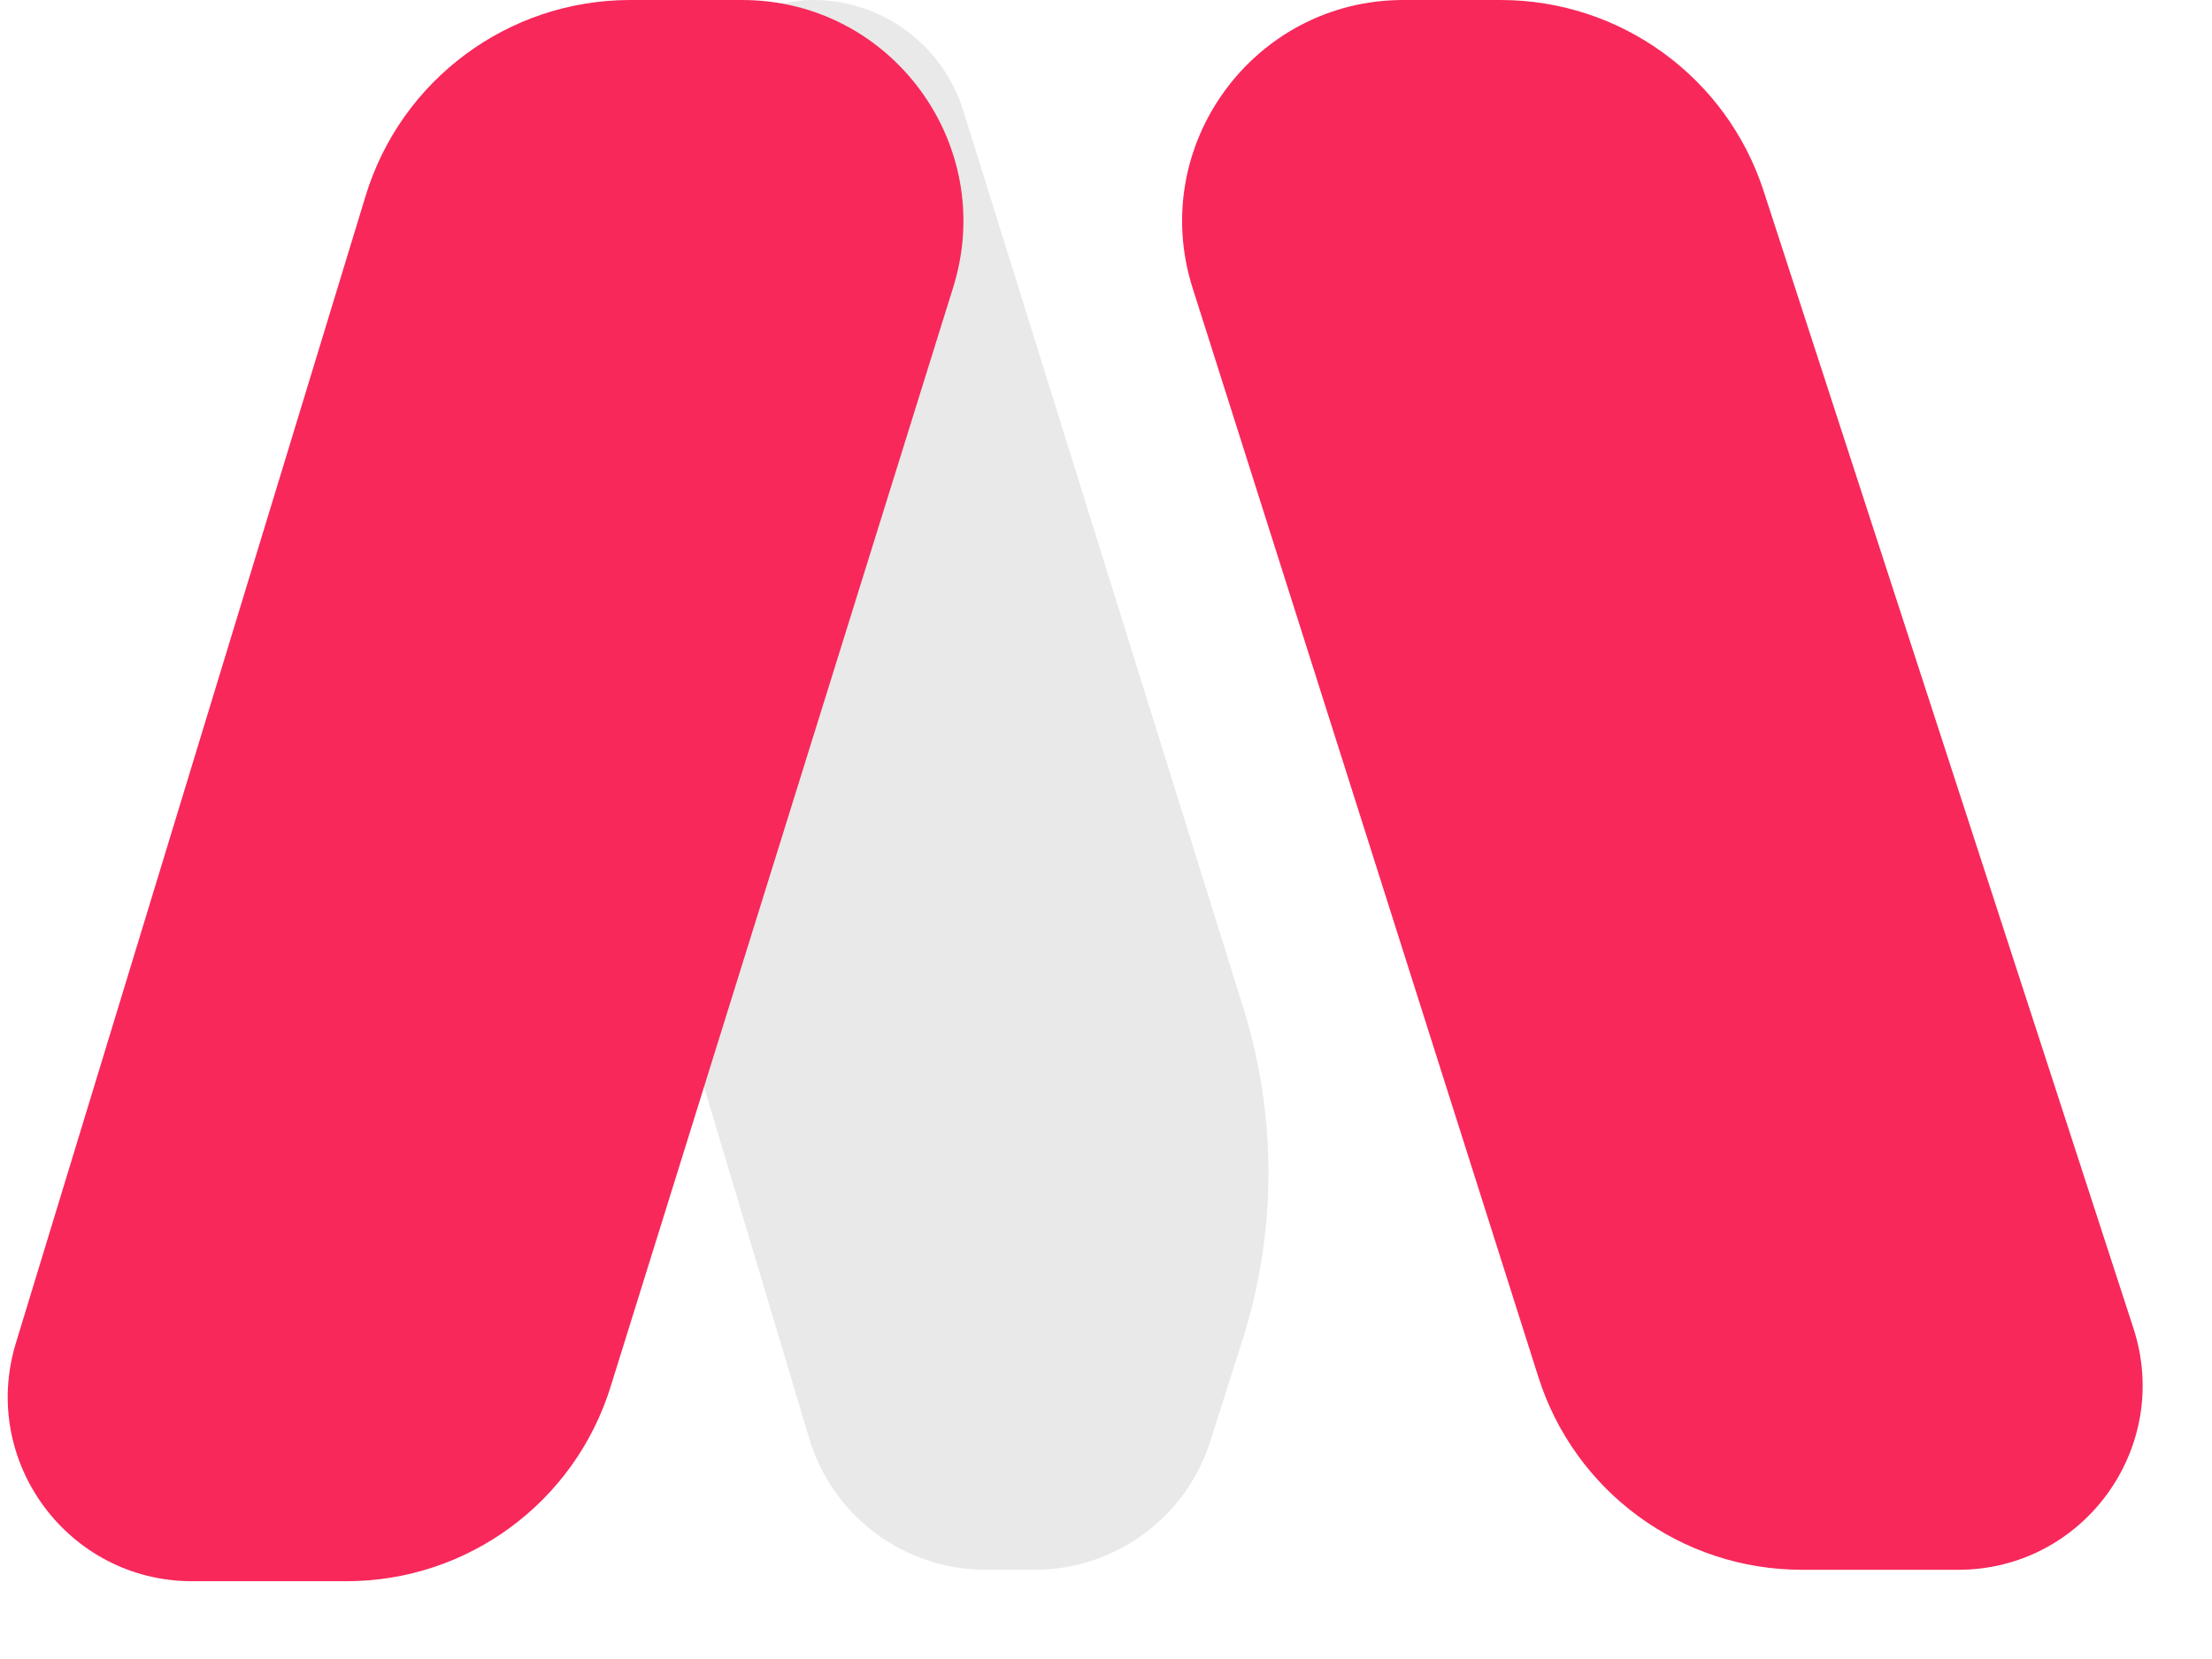
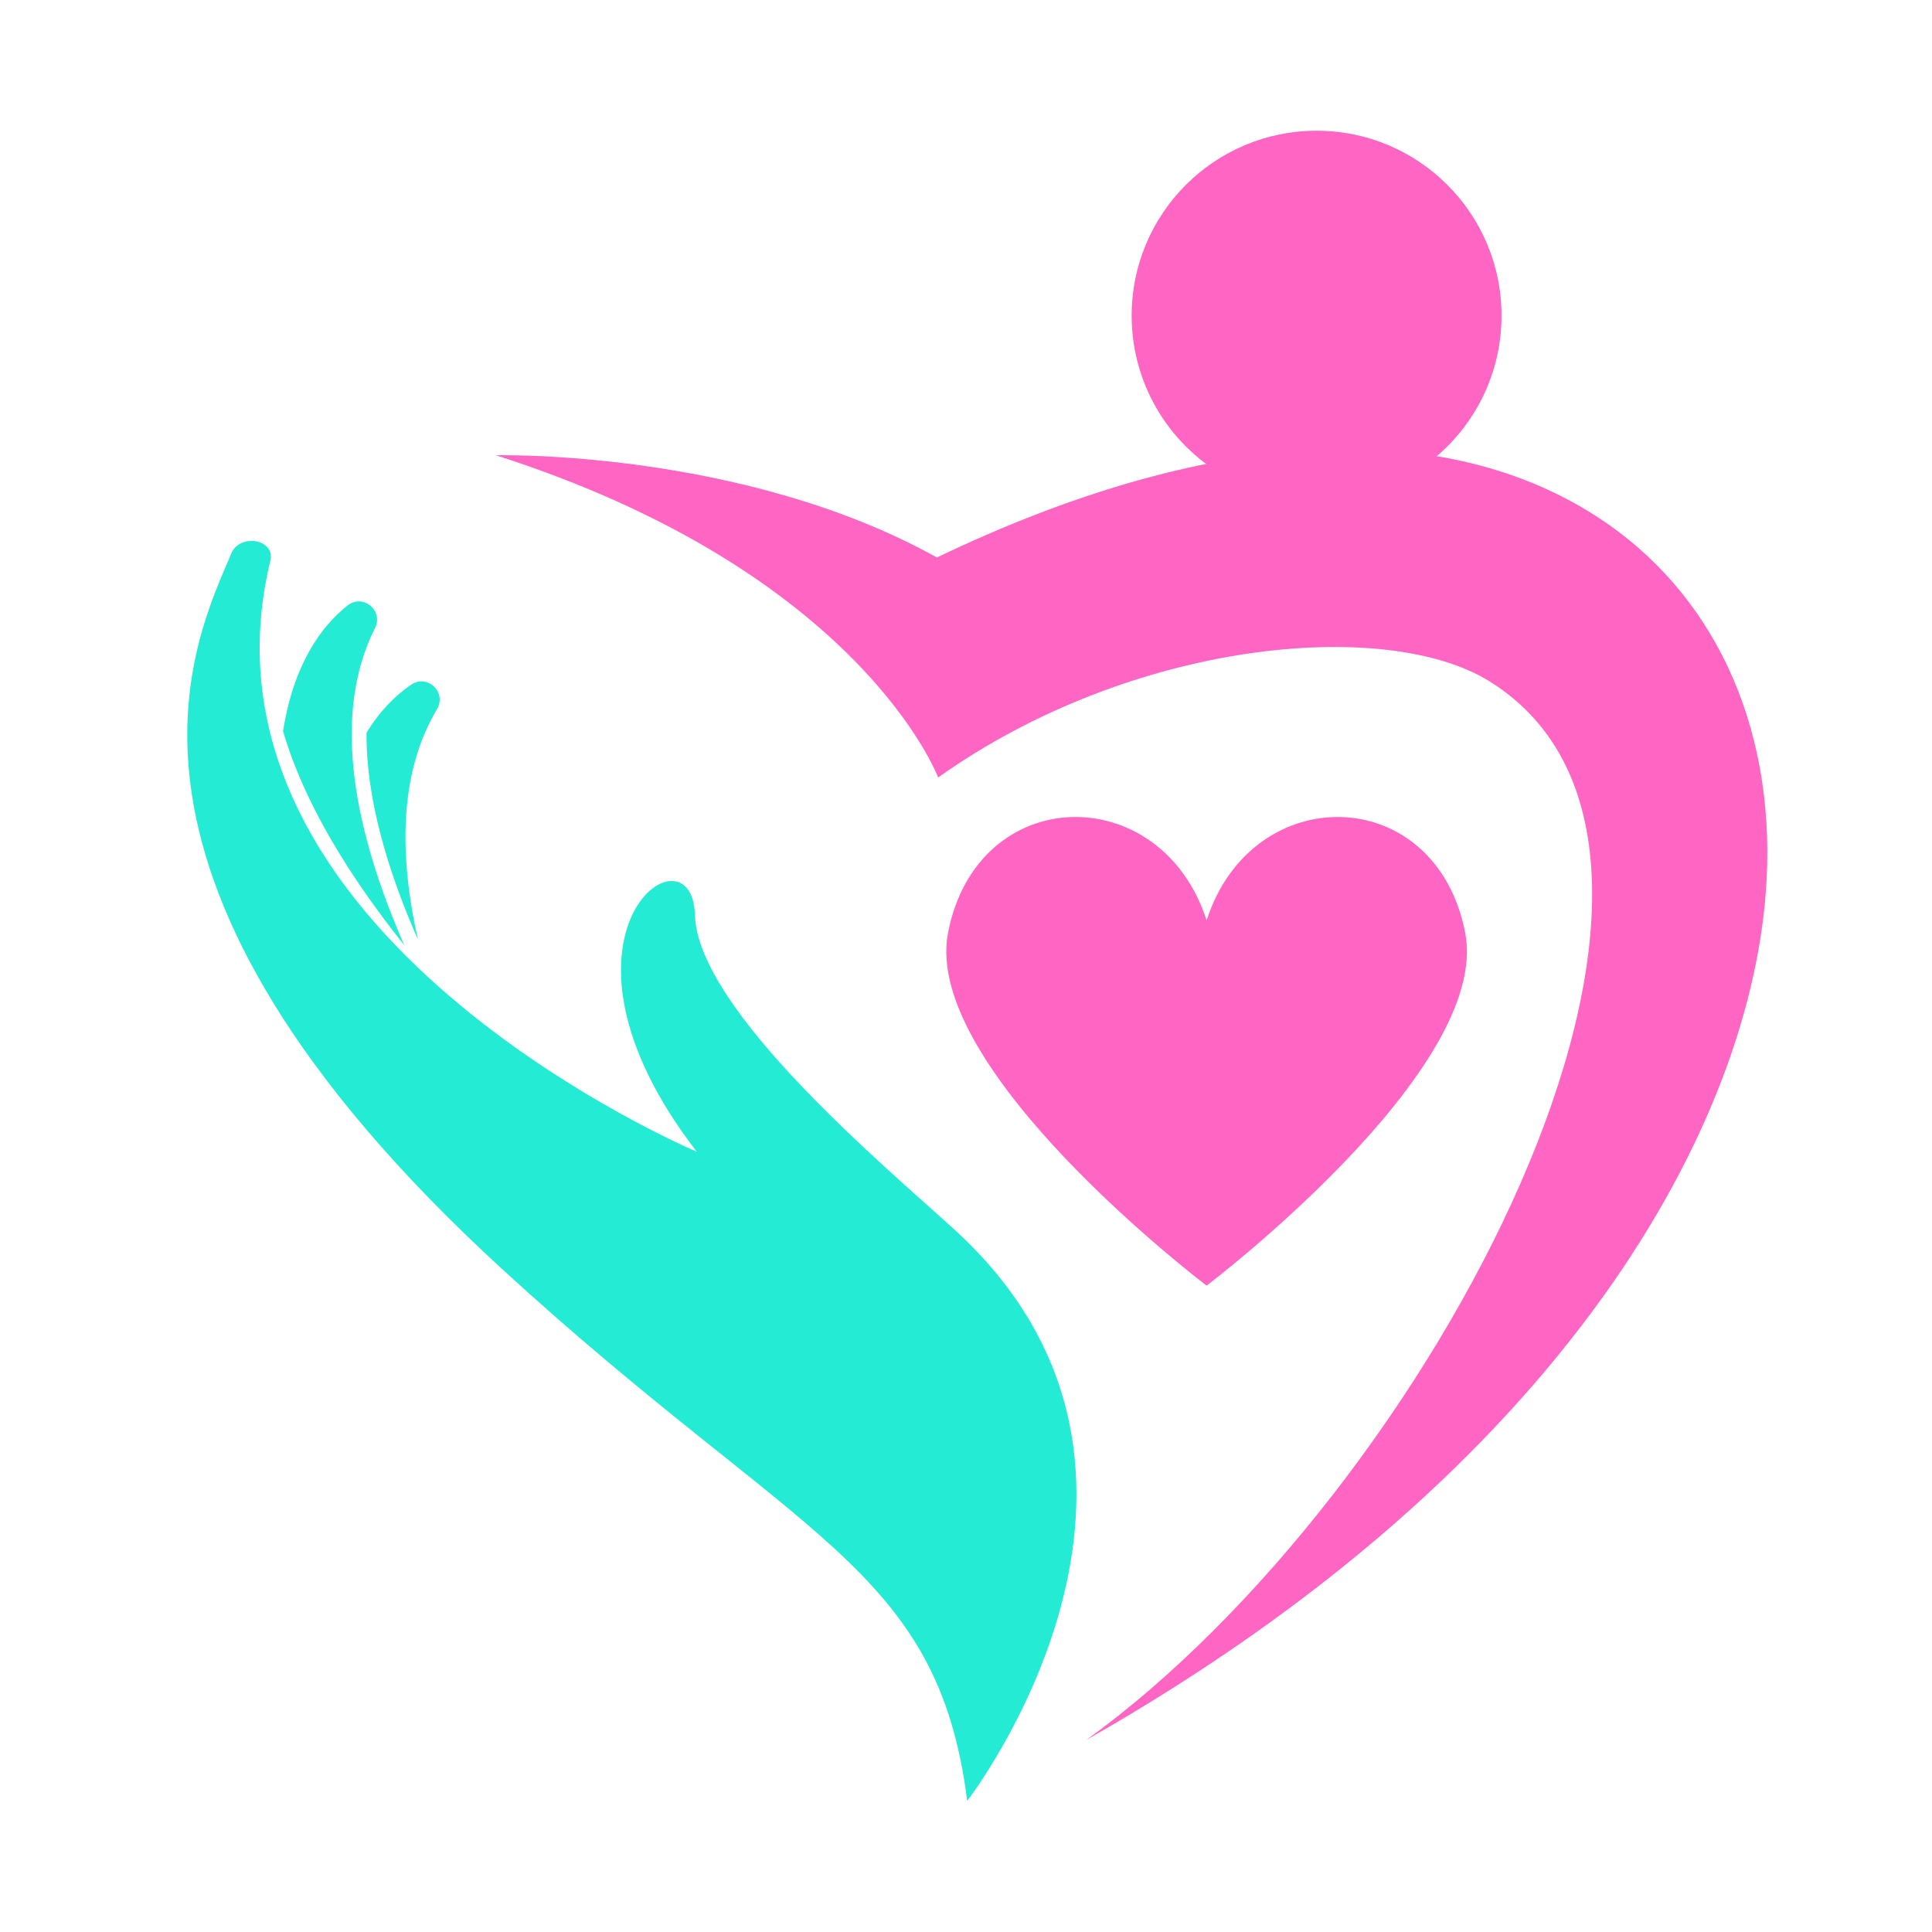
- <svg xmlns="http://www.w3.org/2000/svg" width="24" height="18" viewBox="0 0 24 18" fill="none">
-   <path d="M19.135 2.072L23.148 14.413C23.569 15.706 22.605 17.032 21.247 17.032H19.55C18.243 17.032 17.086 16.186 16.691 14.94L12.94 3.126C12.448 1.579 13.604 0 15.227 0H16.282C17.582 0 18.734 0.837 19.135 2.072Z" fill="#F8285A" />
-   <path d="M13.49 10.936L10.45 1.196C10.227 0.485 9.569 0 8.823 0C8.097 0 7.499 0.569 7.462 1.294L7.101 8.381C7.054 9.293 7.164 10.206 7.426 11.081L8.779 15.605C9.032 16.452 9.811 17.032 10.695 17.032H11.225C12.096 17.032 12.867 16.469 13.131 15.639L13.479 14.546C13.854 13.373 13.857 12.112 13.49 10.936Z" fill="#E9E9E9" />
-   <path d="M6.837 0H8.052C9.67 0 10.824 1.569 10.343 3.114L6.624 15.049C6.233 16.302 5.073 17.156 3.76 17.156H2.085C0.742 17.156 -0.22 15.858 0.172 14.573L3.967 2.125C4.352 0.863 5.517 0 6.837 0Z" fill="#F8285A" />
+ <svg xmlns="http://www.w3.org/2000/svg" width="2000" zoomAndPan="magnify" viewBox="0 0 1500 1500" height="2000" preserveAspectRatio="xMidYMid meet" version="1.0">
+   <defs>
+     <clipPath id="9fbf17321c">
+       <path d="M 145 419 L 836 419 L 836 1398.691 L 145 1398.691 Z M 145 419 " clip-rule="nonzero" />
+     </clipPath>
+     <clipPath id="e346b1ebee">
+       <path d="M 878 101.191 L 1166 101.191 L 1166 389 L 878 389 Z M 878 101.191 " clip-rule="nonzero" />
+     </clipPath>
+   </defs>
+   <path fill="#24ebd3" d="M 219.754 567.645 C 228.031 515.688 249.145 486.512 269.766 470.152 C 281.77 460.625 298.004 474.016 291.105 487.715 C 256.258 556.918 276.324 648.148 313.914 733.93 C 271.938 681.34 236.18 624.027 219.754 567.645 " fill-opacity="1" fill-rule="nonzero" />
+   <g clip-path="url(#9fbf17321c)">
+     <path fill="#24ebd3" d="M 741.285 954.898 C 689.164 907.266 541.645 784.422 539.547 710.363 C 537.438 636.32 410.539 724.871 540.922 894.172 C 540.922 894.172 139.441 725.098 209.91 435.301 C 213.953 418.672 186.258 413.809 179.625 429.578 C 150.902 497.836 57.047 680.508 390.699 986.086 C 620.555 1196.594 727.879 1215.988 750.938 1398.18 C 750.938 1398.18 948.027 1143.828 741.285 954.898 " fill-opacity="1" fill-rule="nonzero" />
+   </g>
+   <path fill="#24ebd3" d="M 284.574 568.848 C 284.156 619.34 300.609 675.25 324.516 729.547 C 309.719 663.867 309.77 600.121 339.234 550.652 C 347.082 537.473 331.844 522.969 319.184 531.621 C 307.395 539.684 295.188 551.523 284.574 568.848 " fill-opacity="1" fill-rule="nonzero" />
+   <path fill="#ff66c4" d="M 1239.352 400.809 C 1116.117 321.492 935.316 333.082 727.41 432.824 C 576.102 348.672 385.066 353.473 385.066 353.473 C 668.781 444.41 728.359 603.656 728.359 603.656 C 878.609 496.734 1076.418 478.918 1156.73 529.172 C 1372.141 663.93 1109.309 1158.902 843.469 1350.859 C 1216.52 1138.988 1361.816 870.875 1371.598 682.996 C 1377.902 561.809 1329.711 458.957 1239.352 400.809 " fill-opacity="1" fill-rule="nonzero" />
+   <g clip-path="url(#e346b1ebee)">
+     <path fill="#ff66c4" d="M 1165.789 245.086 C 1165.789 324.387 1101.5 388.676 1022.199 388.676 C 942.898 388.676 878.609 324.387 878.609 245.086 C 878.609 165.785 942.898 101.496 1022.199 101.496 C 1101.5 101.496 1165.789 165.785 1165.789 245.086 " fill-opacity="1" fill-rule="nonzero" />
+   </g>
+   <path fill="#ff66c4" d="M 1137.559 724.172 C 1114.781 607.012 972.008 605.051 936.805 714.578 C 901.598 605.055 758.824 607.012 736.047 724.172 C 715.383 830.469 936.805 998.172 936.805 998.172 C 936.805 998.172 1158.223 830.469 1137.559 724.172 Z M 1137.559 724.172 " fill-opacity="1" fill-rule="nonzero" />
</svg>
